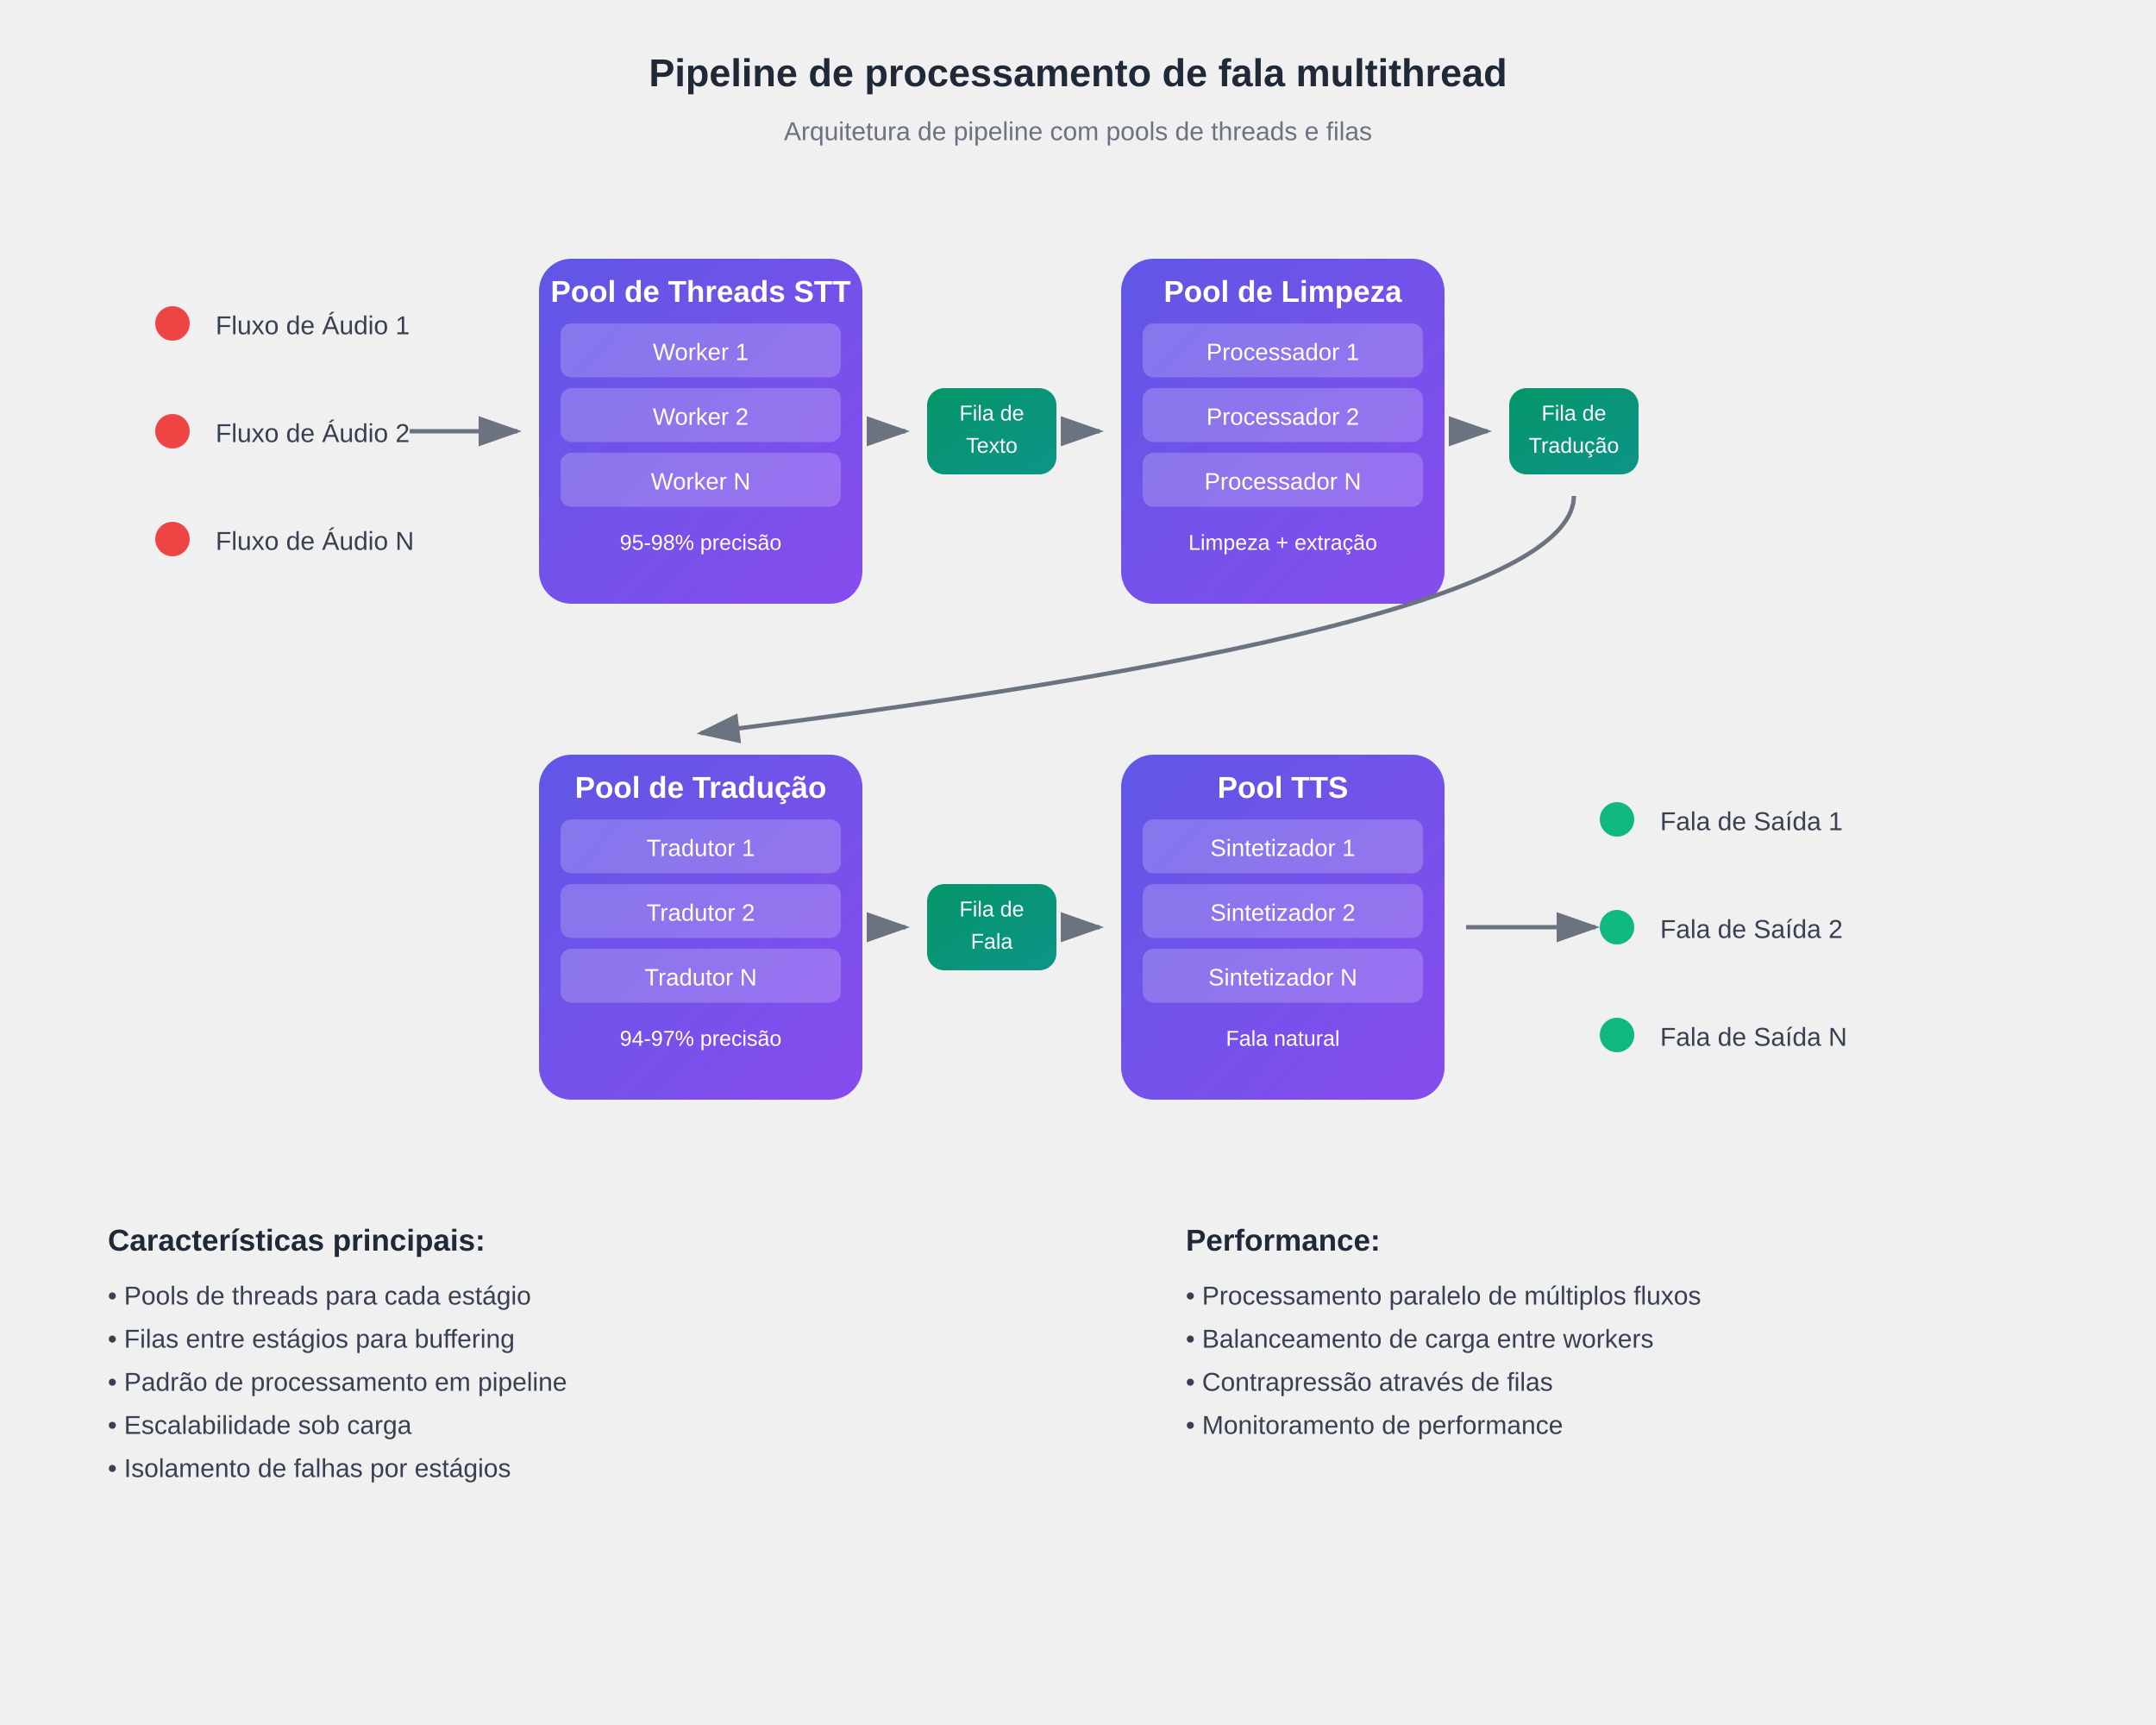
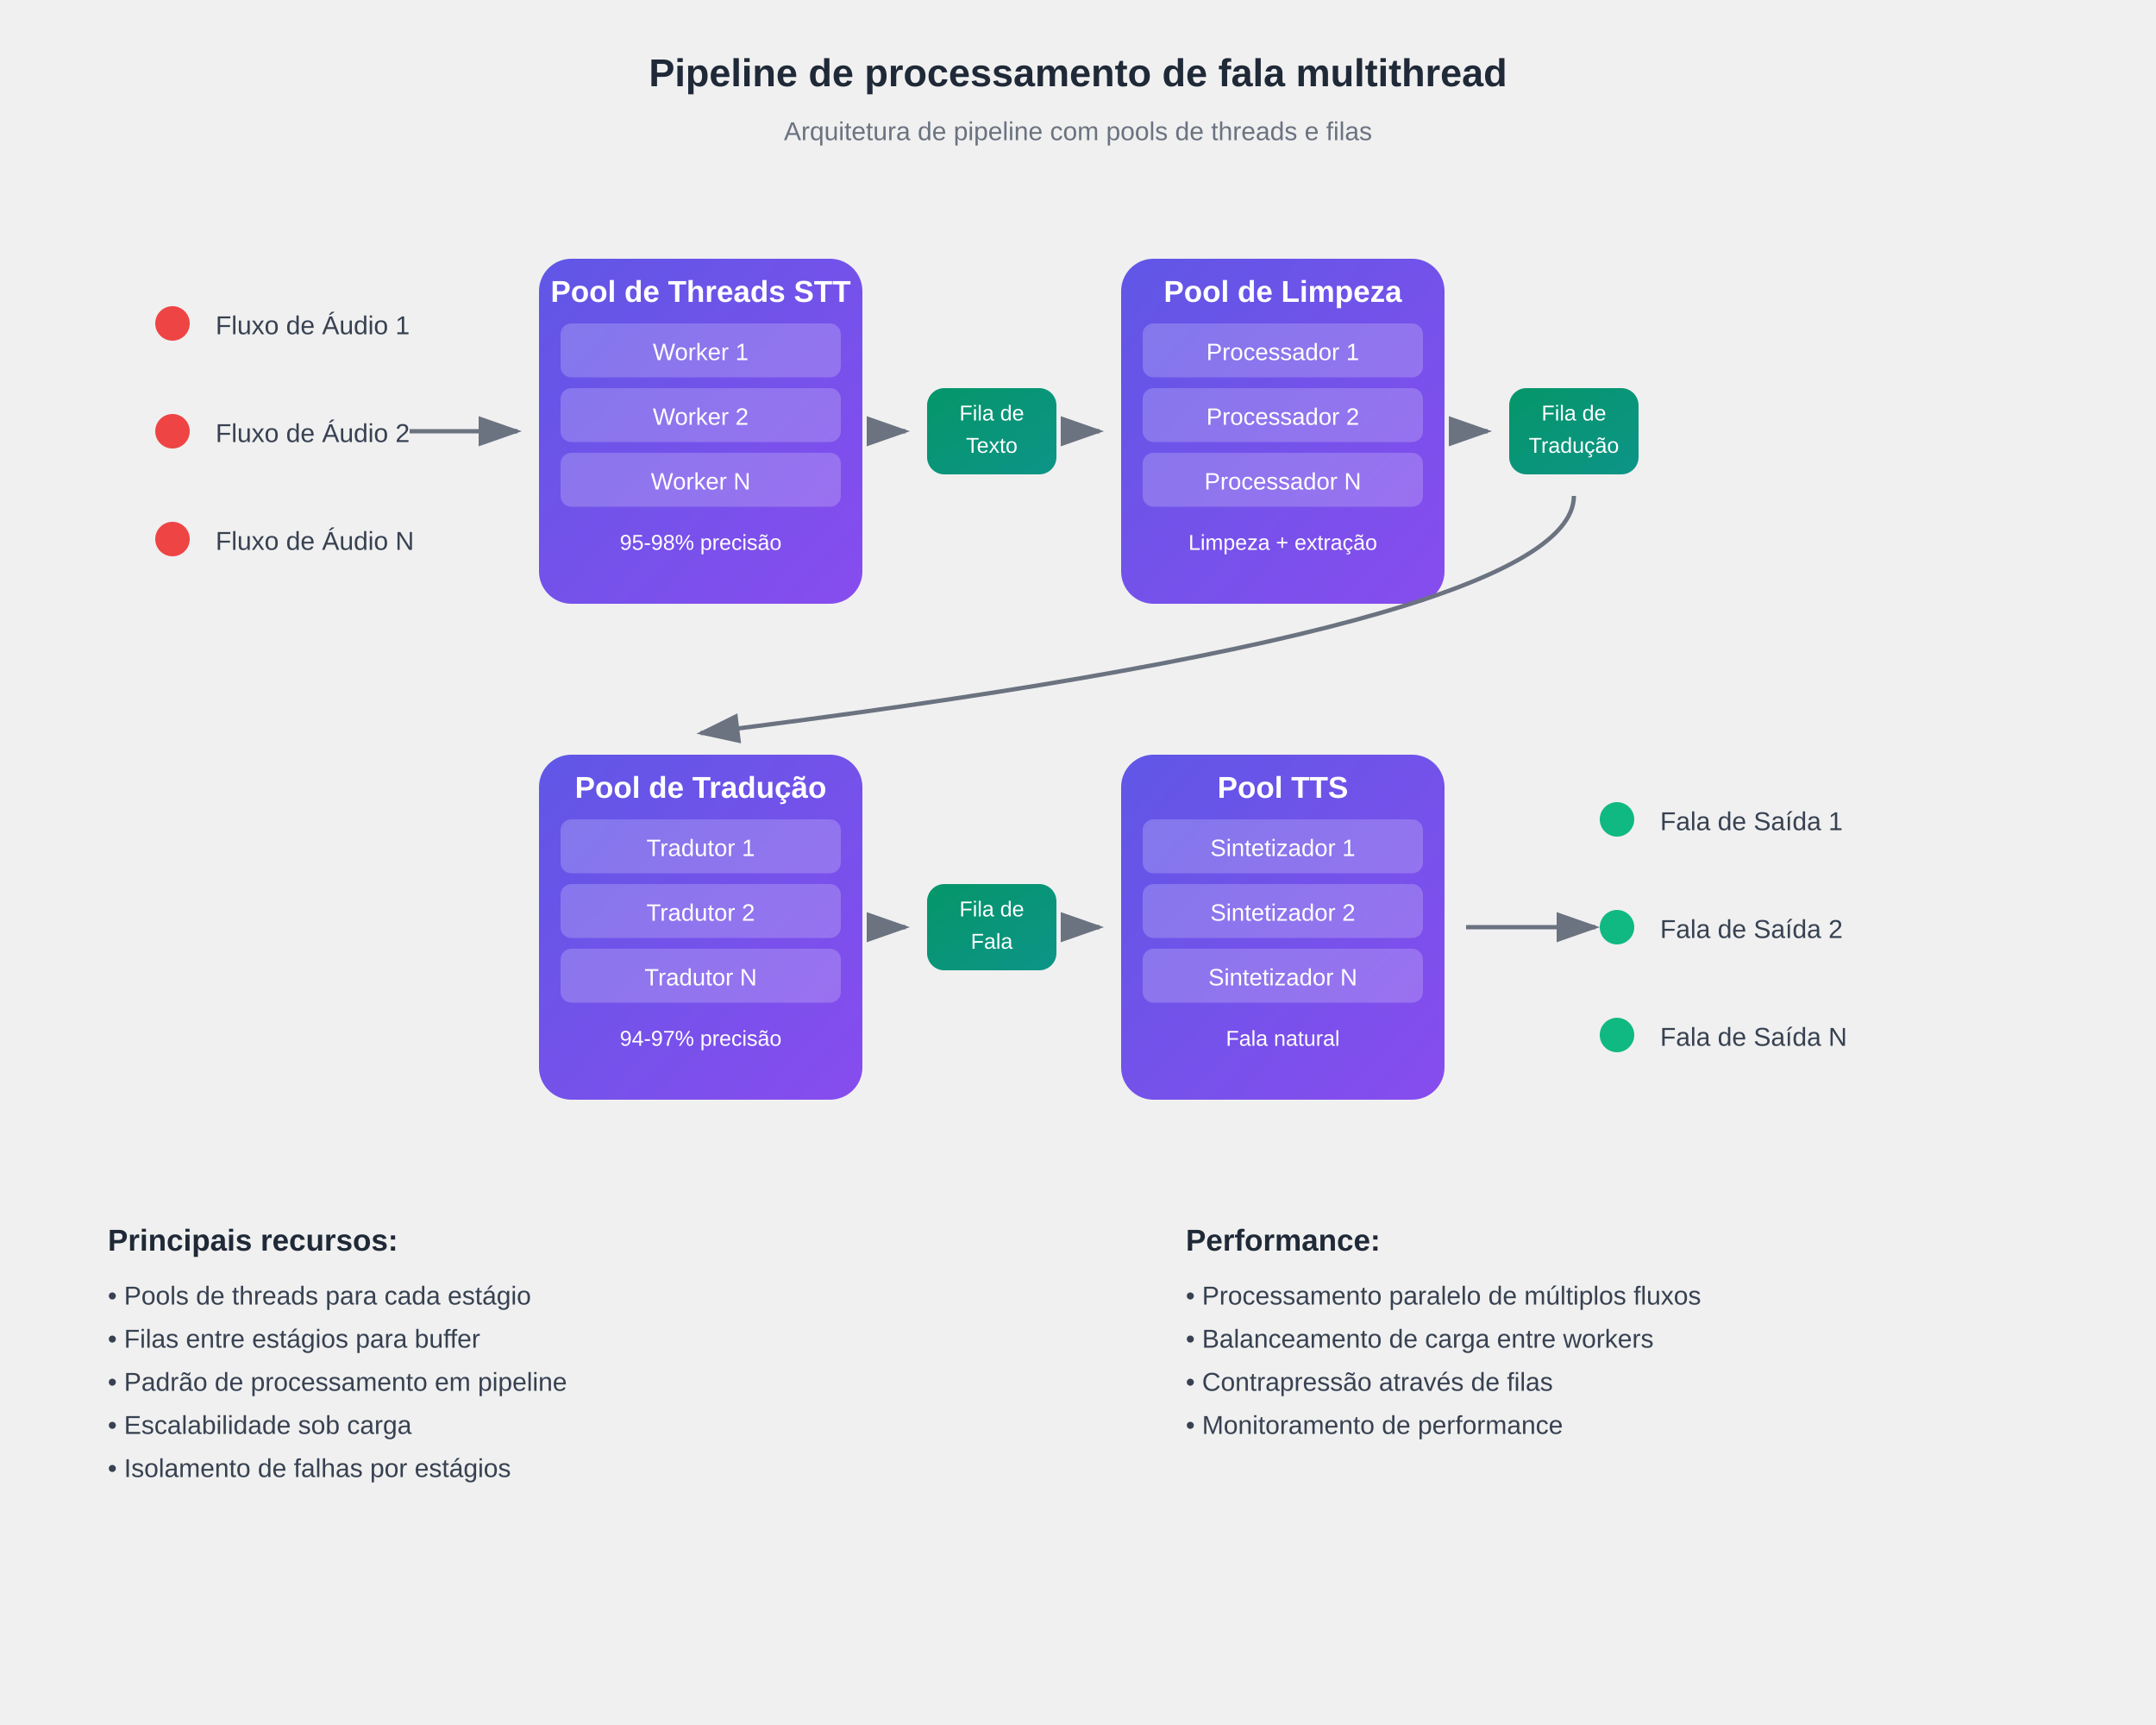
<svg xmlns="http://www.w3.org/2000/svg" viewBox="0 0 1000 800">
  <defs>
    <linearGradient id="threadGrad" x1="0%" y1="0%" x2="100%" y2="100%">
      <stop offset="0%" style="stop-color:#4F46E5;stop-opacity:1" />
      <stop offset="100%" style="stop-color:#7C3AED;stop-opacity:1" />
    </linearGradient>
    <linearGradient id="queueGrad" x1="0%" y1="0%" x2="100%" y2="100%">
      <stop offset="0%" style="stop-color:#059669;stop-opacity:1" />
      <stop offset="100%" style="stop-color:#0D9488;stop-opacity:1" />
    </linearGradient>
  </defs>
  <g>
    <circle cx="80" cy="150" r="8" fill="#EF4444" />
    <circle cx="80" cy="200" r="8" fill="#EF4444" />
    <circle cx="80" cy="250" r="8" fill="#EF4444" />
    <text x="100" y="155" font-family="Arial" font-size="12" fill="#374151">Fluxo de Áudio 1</text>
    <text x="100" y="205" font-family="Arial" font-size="12" fill="#374151">Fluxo de Áudio 2</text>
    <text x="100" y="255" font-family="Arial" font-size="12" fill="#374151">Fluxo de Áudio N</text>
  </g>
  <rect x="250" y="120" width="150" height="160" rx="15" fill="url(#threadGrad)" opacity="0.9" />
  <text x="325" y="140" font-family="Arial" font-size="14" font-weight="bold" fill="white" text-anchor="middle">Pool de Threads STT</text>
  <rect x="260" y="150" width="130" height="25" rx="5" fill="rgba(255,255,255,0.2)" />
  <text x="325" y="167" font-family="Arial" font-size="11" fill="white" text-anchor="middle">Worker 1</text>
  <rect x="260" y="180" width="130" height="25" rx="5" fill="rgba(255,255,255,0.2)" />
  <text x="325" y="197" font-family="Arial" font-size="11" fill="white" text-anchor="middle">Worker 2</text>
  <rect x="260" y="210" width="130" height="25" rx="5" fill="rgba(255,255,255,0.2)" />
  <text x="325" y="227" font-family="Arial" font-size="11" fill="white" text-anchor="middle">Worker N</text>
  <text x="325" y="255" font-family="Arial" font-size="10" fill="white" text-anchor="middle">95-98% precisão</text>
  <rect x="430" y="180" width="60" height="40" rx="8" fill="url(#queueGrad)" />
  <text x="460" y="195" font-family="Arial" font-size="10" fill="white" text-anchor="middle">Fila de</text>
  <text x="460" y="210" font-family="Arial" font-size="10" fill="white" text-anchor="middle">Texto</text>
  <rect x="520" y="120" width="150" height="160" rx="15" fill="url(#threadGrad)" opacity="0.9" />
  <text x="595" y="140" font-family="Arial" font-size="14" font-weight="bold" fill="white" text-anchor="middle">Pool de Limpeza</text>
  <rect x="530" y="150" width="130" height="25" rx="5" fill="rgba(255,255,255,0.2)" />
  <text x="595" y="167" font-family="Arial" font-size="11" fill="white" text-anchor="middle">Processador 1</text>
  <rect x="530" y="180" width="130" height="25" rx="5" fill="rgba(255,255,255,0.2)" />
  <text x="595" y="197" font-family="Arial" font-size="11" fill="white" text-anchor="middle">Processador 2</text>
  <rect x="530" y="210" width="130" height="25" rx="5" fill="rgba(255,255,255,0.2)" />
  <text x="595" y="227" font-family="Arial" font-size="11" fill="white" text-anchor="middle">Processador N</text>
  <text x="595" y="255" font-family="Arial" font-size="10" fill="white" text-anchor="middle">Limpeza + extração</text>
  <rect x="700" y="180" width="60" height="40" rx="8" fill="url(#queueGrad)" />
  <text x="730" y="195" font-family="Arial" font-size="10" fill="white" text-anchor="middle">Fila de</text>
  <text x="730" y="210" font-family="Arial" font-size="10" fill="white" text-anchor="middle">Tradução</text>
  <rect x="250" y="350" width="150" height="160" rx="15" fill="url(#threadGrad)" opacity="0.9" />
  <text x="325" y="370" font-family="Arial" font-size="14" font-weight="bold" fill="white" text-anchor="middle">Pool de Tradução</text>
  <rect x="260" y="380" width="130" height="25" rx="5" fill="rgba(255,255,255,0.2)" />
  <text x="325" y="397" font-family="Arial" font-size="11" fill="white" text-anchor="middle">Tradutor 1</text>
  <rect x="260" y="410" width="130" height="25" rx="5" fill="rgba(255,255,255,0.2)" />
  <text x="325" y="427" font-family="Arial" font-size="11" fill="white" text-anchor="middle">Tradutor 2</text>
  <rect x="260" y="440" width="130" height="25" rx="5" fill="rgba(255,255,255,0.2)" />
  <text x="325" y="457" font-family="Arial" font-size="11" fill="white" text-anchor="middle">Tradutor N</text>
  <text x="325" y="485" font-family="Arial" font-size="10" fill="white" text-anchor="middle">94-97% precisão</text>
  <rect x="430" y="410" width="60" height="40" rx="8" fill="url(#queueGrad)" />
  <text x="460" y="425" font-family="Arial" font-size="10" fill="white" text-anchor="middle">Fila de</text>
  <text x="460" y="440" font-family="Arial" font-size="10" fill="white" text-anchor="middle">Fala</text>
  <rect x="520" y="350" width="150" height="160" rx="15" fill="url(#threadGrad)" opacity="0.9" />
  <text x="595" y="370" font-family="Arial" font-size="14" font-weight="bold" fill="white" text-anchor="middle">Pool TTS</text>
  <rect x="530" y="380" width="130" height="25" rx="5" fill="rgba(255,255,255,0.2)" />
  <text x="595" y="397" font-family="Arial" font-size="11" fill="white" text-anchor="middle">Sintetizador 1</text>
  <rect x="530" y="410" width="130" height="25" rx="5" fill="rgba(255,255,255,0.2)" />
  <text x="595" y="427" font-family="Arial" font-size="11" fill="white" text-anchor="middle">Sintetizador 2</text>
  <rect x="530" y="440" width="130" height="25" rx="5" fill="rgba(255,255,255,0.2)" />
  <text x="595" y="457" font-family="Arial" font-size="11" fill="white" text-anchor="middle">Sintetizador N</text>
  <text x="595" y="485" font-family="Arial" font-size="10" fill="white" text-anchor="middle">Fala natural</text>
  <g>
    <circle cx="750" cy="380" r="8" fill="#10B981" />
    <circle cx="750" cy="430" r="8" fill="#10B981" />
    <circle cx="750" cy="480" r="8" fill="#10B981" />
    <text x="770" y="385" font-family="Arial" font-size="12" fill="#374151">Fala de Saída 1</text>
    <text x="770" y="435" font-family="Arial" font-size="12" fill="#374151">Fala de Saída 2</text>
    <text x="770" y="485" font-family="Arial" font-size="12" fill="#374151">Fala de Saída N</text>
  </g>
  <path d="M 190 200 L 240 200" stroke="#6B7280" stroke-width="2" fill="none" marker-end="url(#arrowhead)" />
  <path d="M 410 200 L 420 200" stroke="#6B7280" stroke-width="2" fill="none" marker-end="url(#arrowhead)" />
  <path d="M 500 200 L 510 200" stroke="#6B7280" stroke-width="2" fill="none" marker-end="url(#arrowhead)" />
  <path d="M 680 200 L 690 200" stroke="#6B7280" stroke-width="2" fill="none" marker-end="url(#arrowhead)" />
  <path d="M 730 230 Q 730 290 325 340" stroke="#6B7280" stroke-width="2" fill="none" marker-end="url(#arrowhead)" />
  <path d="M 410 430 L 420 430" stroke="#6B7280" stroke-width="2" fill="none" marker-end="url(#arrowhead)" />
  <path d="M 500 430 L 510 430" stroke="#6B7280" stroke-width="2" fill="none" marker-end="url(#arrowhead)" />
  <path d="M 680 430 L 740 430" stroke="#6B7280" stroke-width="2" fill="none" marker-end="url(#arrowhead)" />
  <defs>
    <marker id="arrowhead" markerWidth="10" markerHeight="7" refX="9" refY="3.5" orient="auto">
      <polygon points="0 0, 10 3.5, 0 7" fill="#6B7280" />
    </marker>
  </defs>
  <text x="500" y="40" font-family="Arial" font-size="18" font-weight="bold" fill="#1F2937" text-anchor="middle">Pipeline de processamento de fala multithread</text>
  <text x="500" y="65" font-family="Arial" font-size="12" fill="#6B7280" text-anchor="middle">Arquitetura de pipeline com pools de threads e filas</text>
  <g>
-     <text x="50" y="580" font-family="Arial" font-size="14" font-weight="bold" fill="#1F2937">Características principais:</text>
+     <text x="50" y="580" font-family="Arial" font-size="14" font-weight="bold" fill="#1F2937">Principais recursos:</text>
    <text x="50" y="605" font-family="Arial" font-size="12" fill="#374151">• Pools de threads para cada estágio</text>
-     <text x="50" y="625" font-family="Arial" font-size="12" fill="#374151">• Filas entre estágios para buffering</text>
+     <text x="50" y="625" font-family="Arial" font-size="12" fill="#374151">• Filas entre estágios para buffer</text>
    <text x="50" y="645" font-family="Arial" font-size="12" fill="#374151">• Padrão de processamento em pipeline</text>
    <text x="50" y="665" font-family="Arial" font-size="12" fill="#374151">• Escalabilidade sob carga</text>
    <text x="50" y="685" font-family="Arial" font-size="12" fill="#374151">• Isolamento de falhas por estágios</text>
  </g>
  <g>
    <text x="550" y="580" font-family="Arial" font-size="14" font-weight="bold" fill="#1F2937">Performance:</text>
    <text x="550" y="605" font-family="Arial" font-size="12" fill="#374151">• Processamento paralelo de múltiplos fluxos</text>
    <text x="550" y="625" font-family="Arial" font-size="12" fill="#374151">• Balanceamento de carga entre workers</text>
    <text x="550" y="645" font-family="Arial" font-size="12" fill="#374151">• Contrapressão através de filas</text>
    <text x="550" y="665" font-family="Arial" font-size="12" fill="#374151">• Monitoramento de performance</text>
  </g>
</svg>
